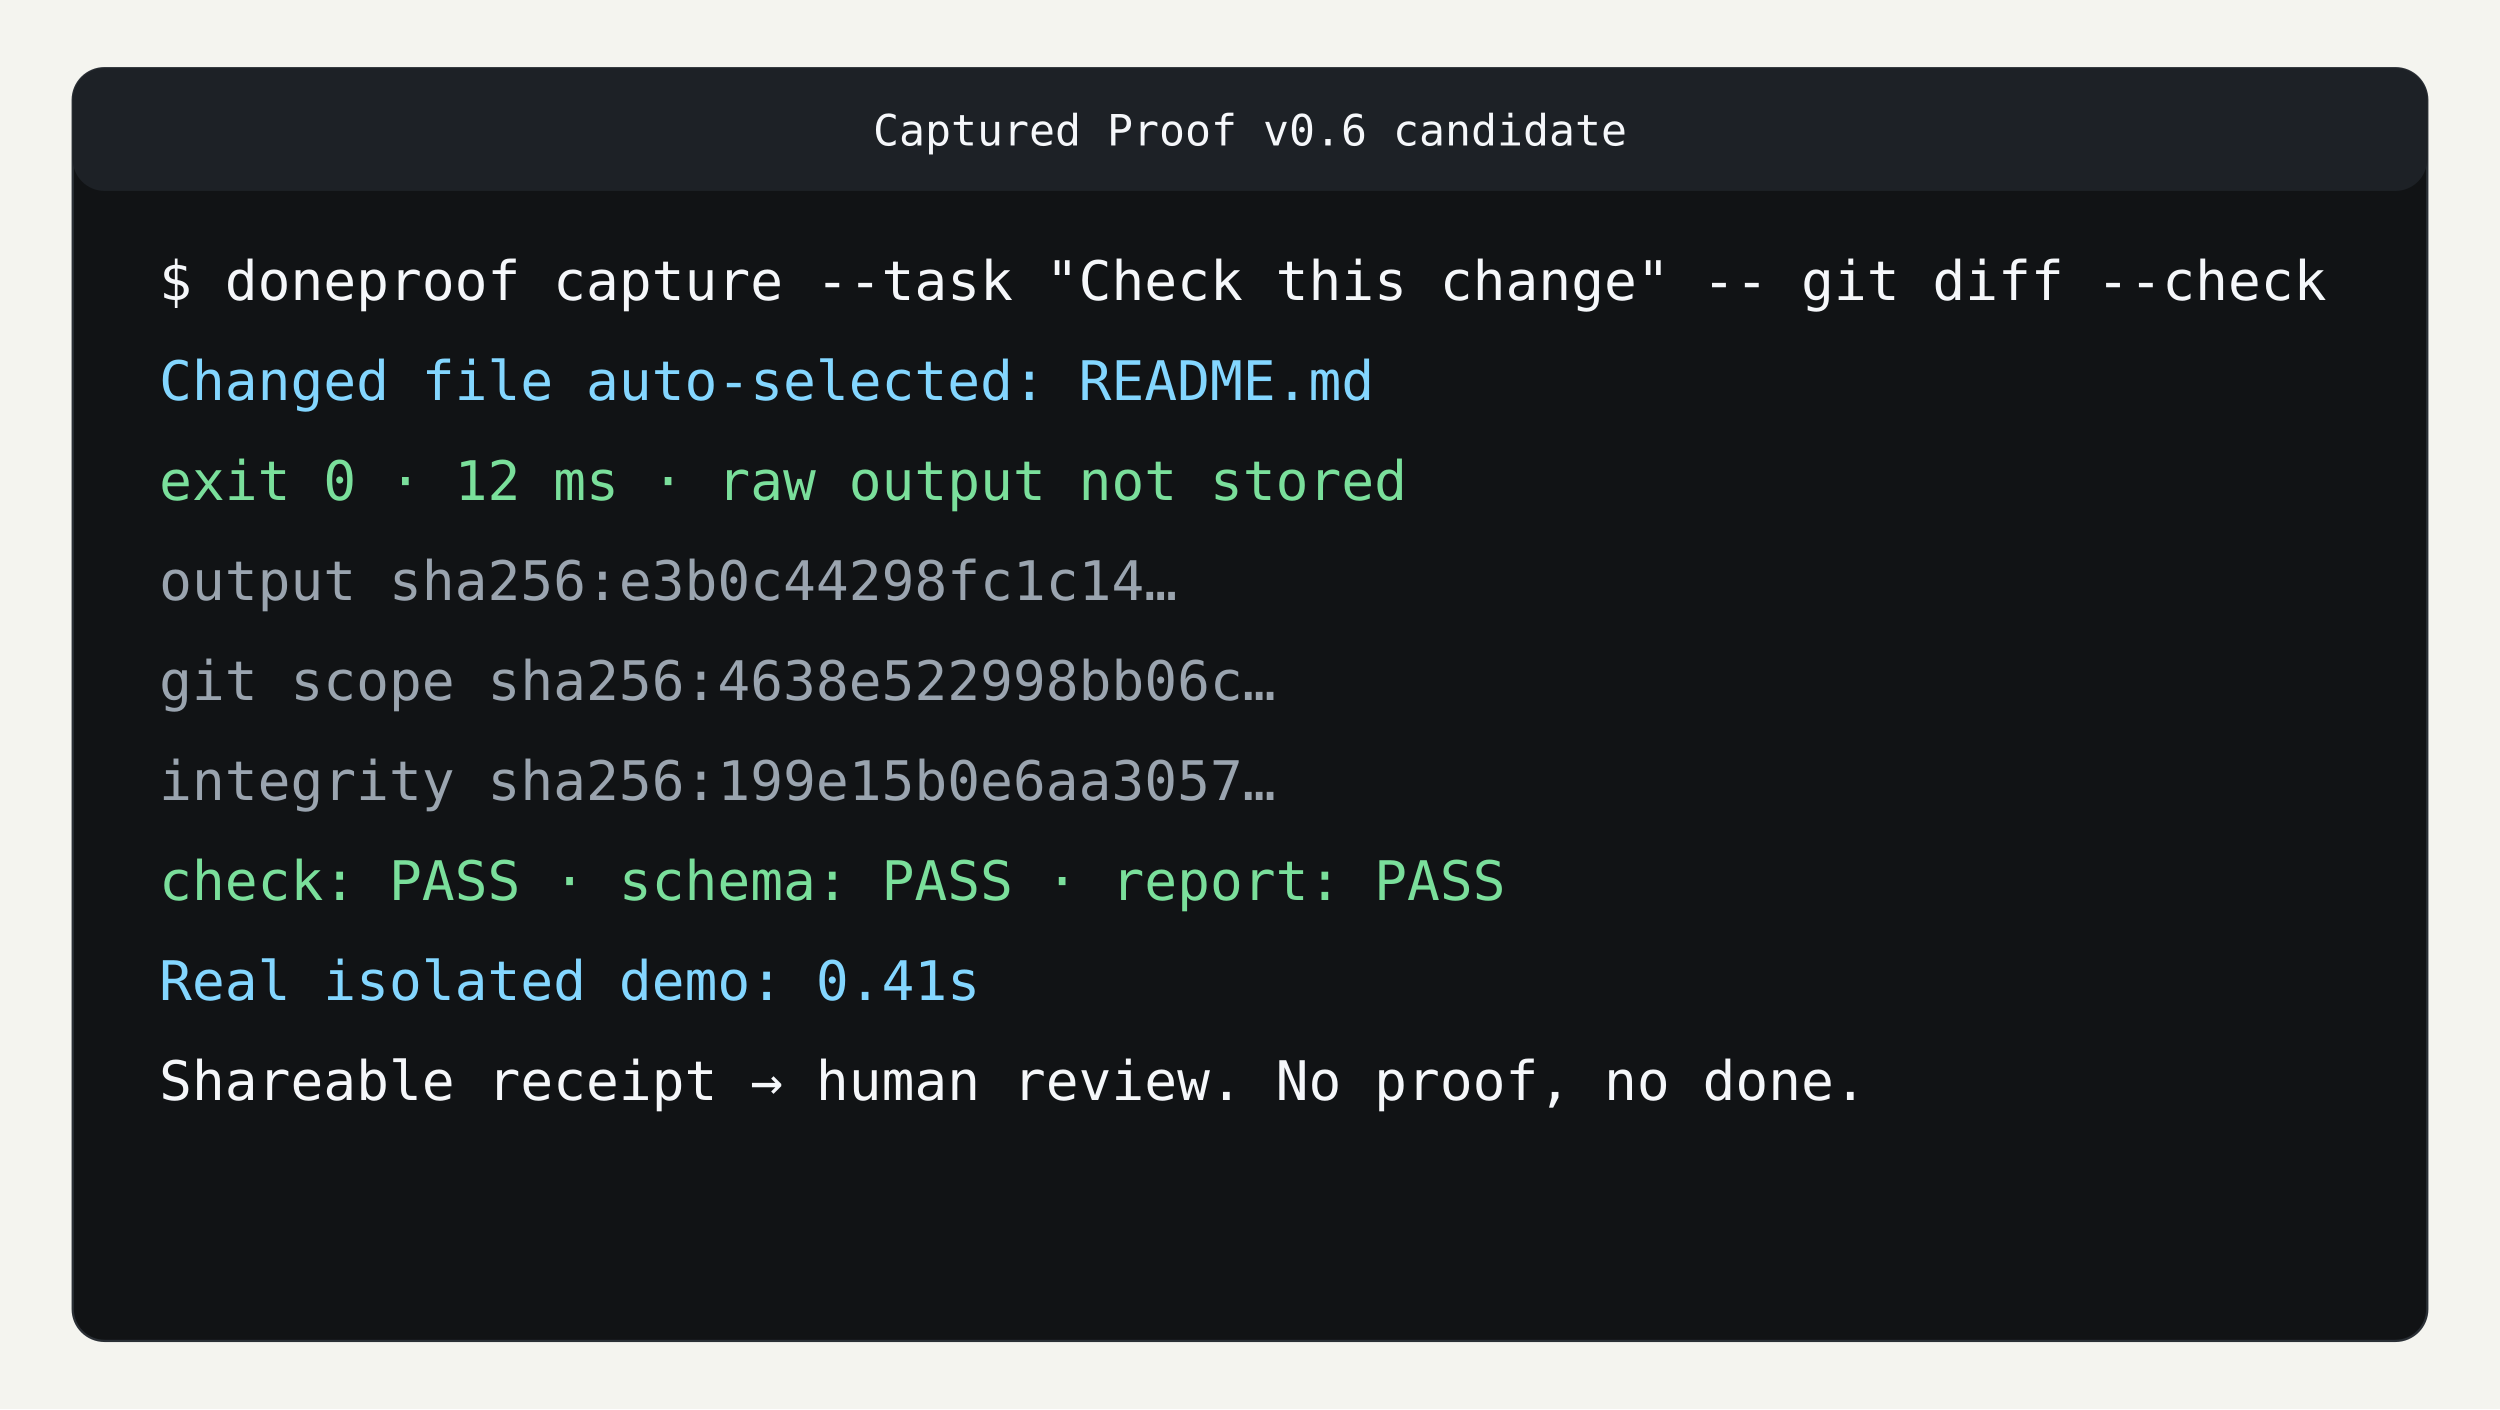
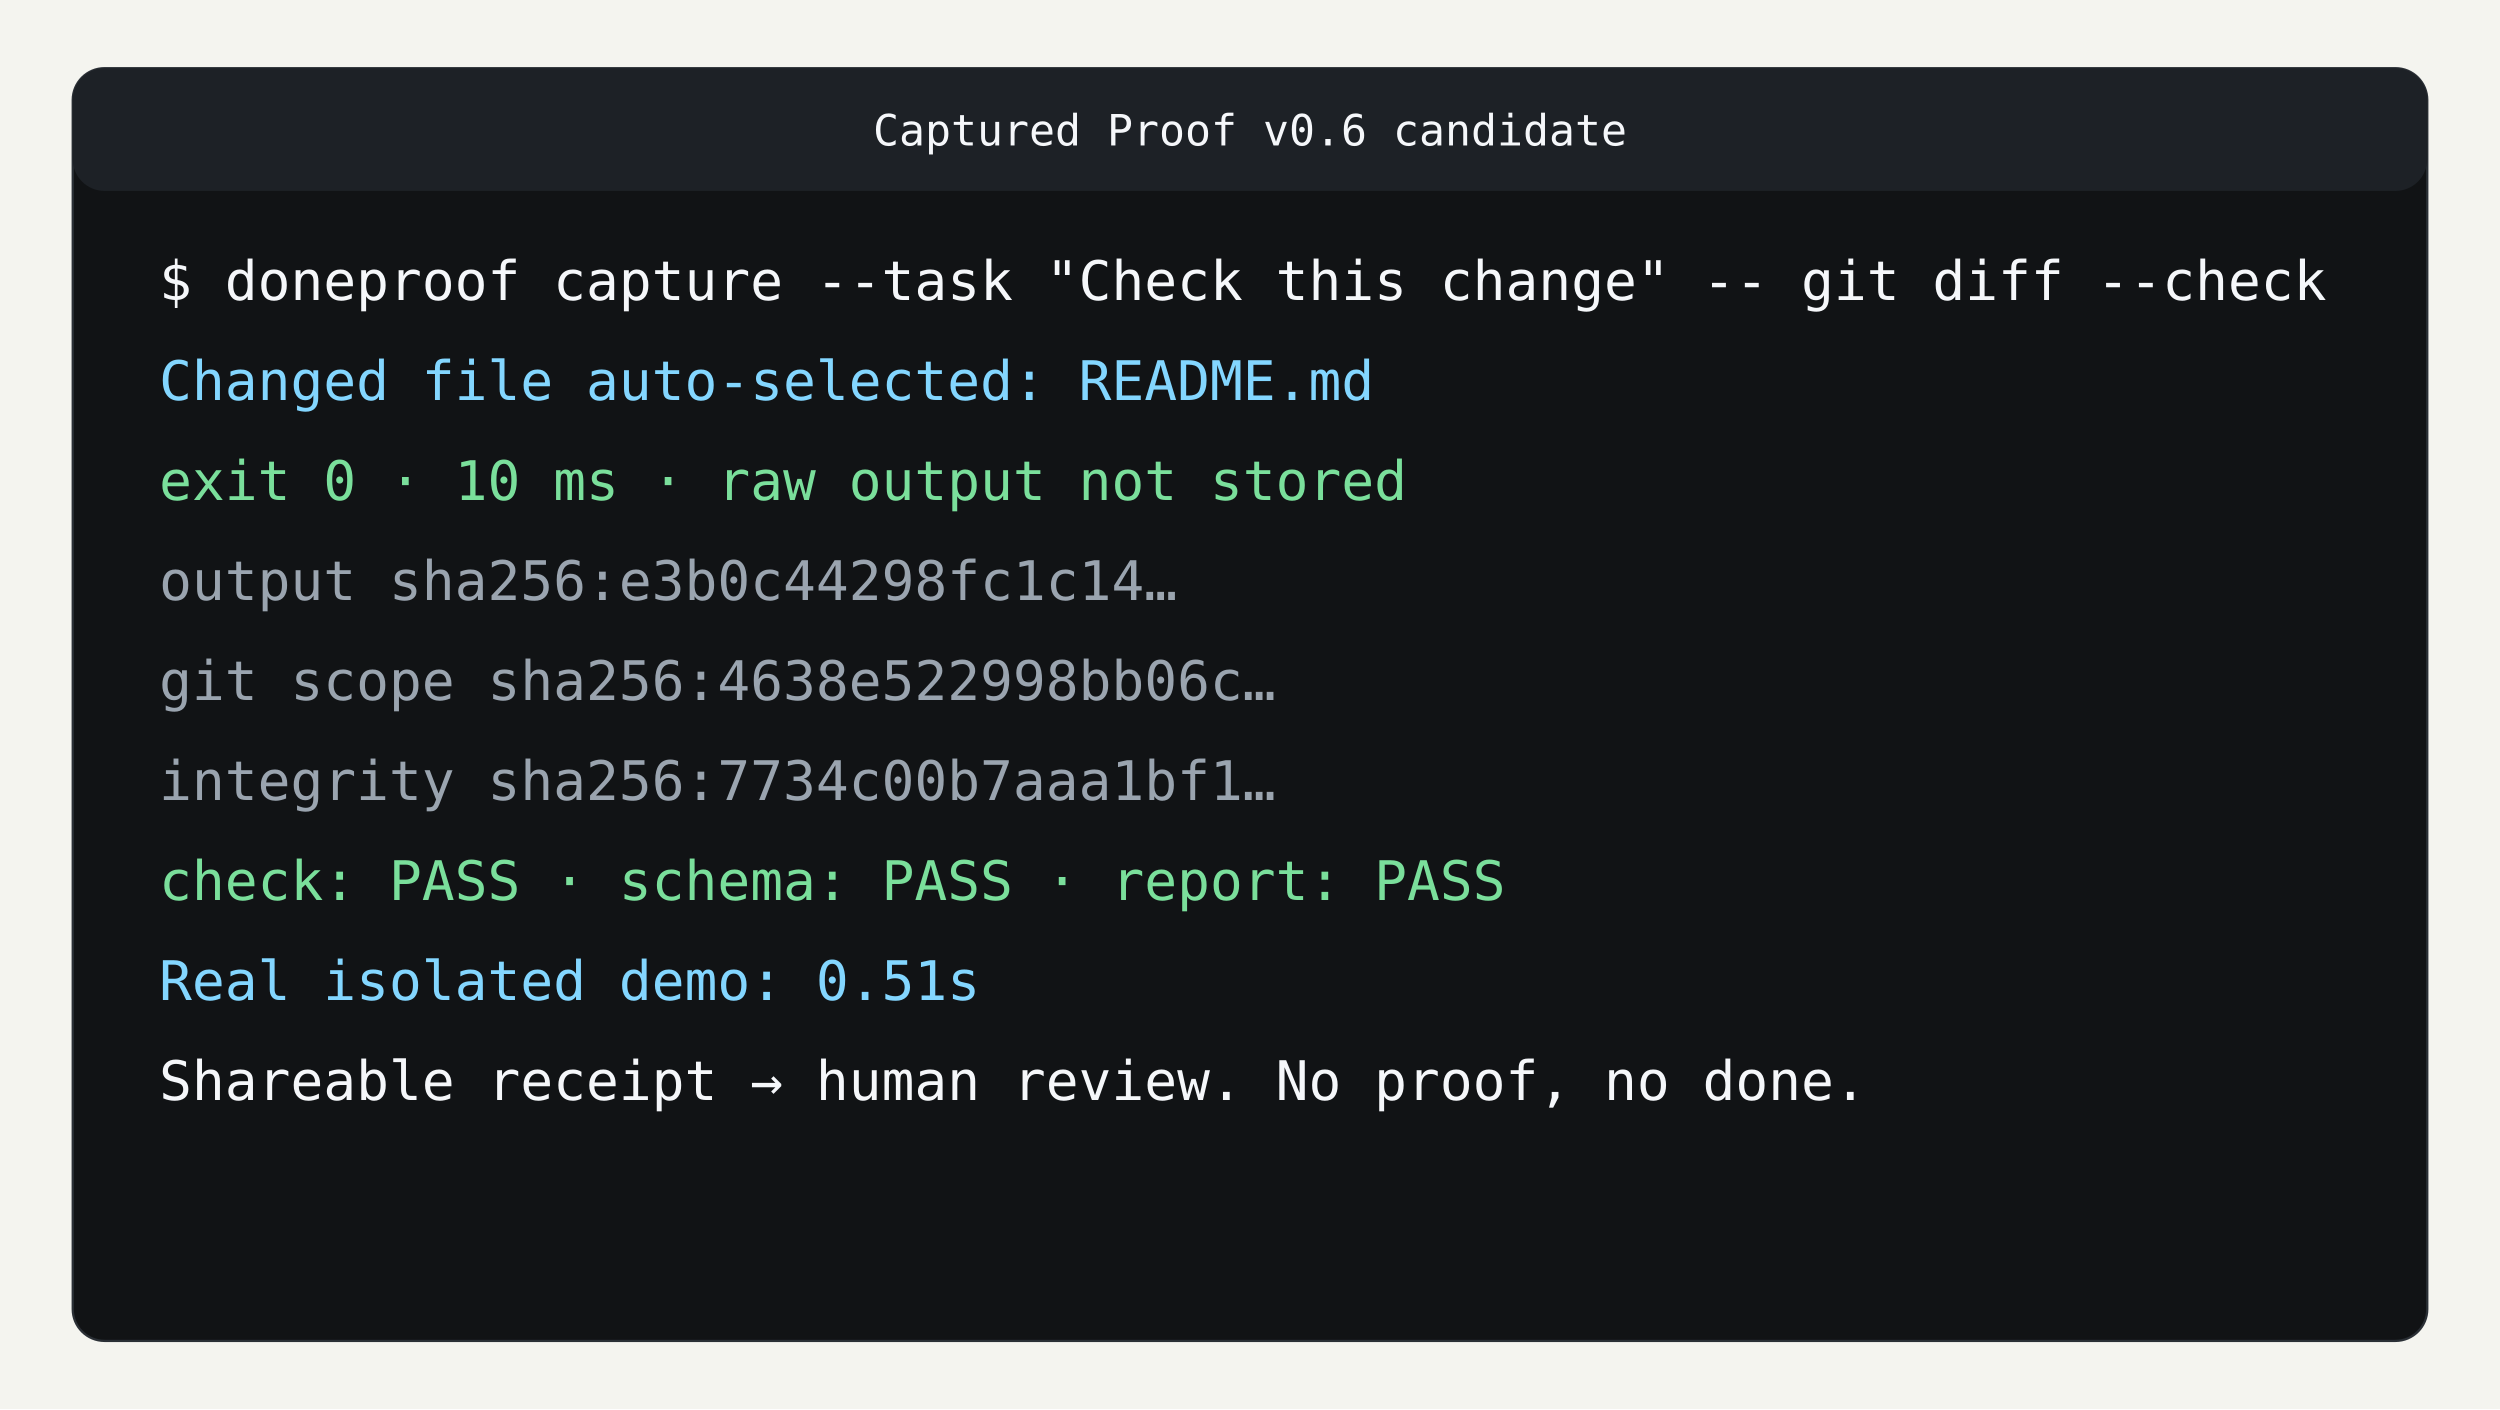
<svg xmlns="http://www.w3.org/2000/svg" width="1100" height="620" viewBox="0 0 1100 620" role="img" aria-label="DoneProof Captured Proof demonstration">
  <rect width="1100" height="620" fill="#f4f4ef" />
  <rect x="32" y="30" width="1036" height="560" rx="14" fill="#111315" stroke="#2a2f35" />
  <rect x="32" y="30" width="1036" height="54" rx="14" fill="#1d2126" />
  <text x="550" y="64" text-anchor="middle" fill="#f5f7fa" font-family="ui-monospace, SFMono-Regular, Menlo, monospace" font-size="19">Captured Proof v0.6 candidate</text>
  <text x="70" y="132" fill="#f5f7fa" font-family="ui-monospace, SFMono-Regular, Menlo, monospace" font-size="24">$ doneproof capture --task "Check this change" -- git diff --check</text>
  <text x="70" y="176" fill="#83d6ff" font-family="ui-monospace, SFMono-Regular, Menlo, monospace" font-size="24">Changed file auto-selected: README.md</text>
-   <text x="70" y="220" fill="#7adf9b" font-family="ui-monospace, SFMono-Regular, Menlo, monospace" font-size="24">exit 0 · 12 ms · raw output not stored</text>
+   <text x="70" y="220" fill="#7adf9b" font-family="ui-monospace, SFMono-Regular, Menlo, monospace" font-size="24">exit 0 · 10 ms · raw output not stored</text>
  <text x="70" y="264" fill="#9aa4af" font-family="ui-monospace, SFMono-Regular, Menlo, monospace" font-size="24">output    sha256:e3b0c44298fc1c14…</text>
  <text x="70" y="308" fill="#9aa4af" font-family="ui-monospace, SFMono-Regular, Menlo, monospace" font-size="24">git scope  sha256:4638e522998bb06c…</text>
-   <text x="70" y="352" fill="#9aa4af" font-family="ui-monospace, SFMono-Regular, Menlo, monospace" font-size="24">integrity  sha256:199e15b0e6aa3057…</text>
+   <text x="70" y="352" fill="#9aa4af" font-family="ui-monospace, SFMono-Regular, Menlo, monospace" font-size="24">integrity  sha256:7734c00b7aaa1bf1…</text>
  <text x="70" y="396" fill="#7adf9b" font-family="ui-monospace, SFMono-Regular, Menlo, monospace" font-size="24">check: PASS · schema: PASS · report: PASS</text>
-   <text x="70" y="440" fill="#83d6ff" font-family="ui-monospace, SFMono-Regular, Menlo, monospace" font-size="24">Real isolated demo: 0.41s</text>
+   <text x="70" y="440" fill="#83d6ff" font-family="ui-monospace, SFMono-Regular, Menlo, monospace" font-size="24">Real isolated demo: 0.51s</text>
  <text x="70" y="484" fill="#f5f7fa" font-family="ui-monospace, SFMono-Regular, Menlo, monospace" font-size="24">Shareable receipt → human review. No proof, no done.</text>
</svg>
